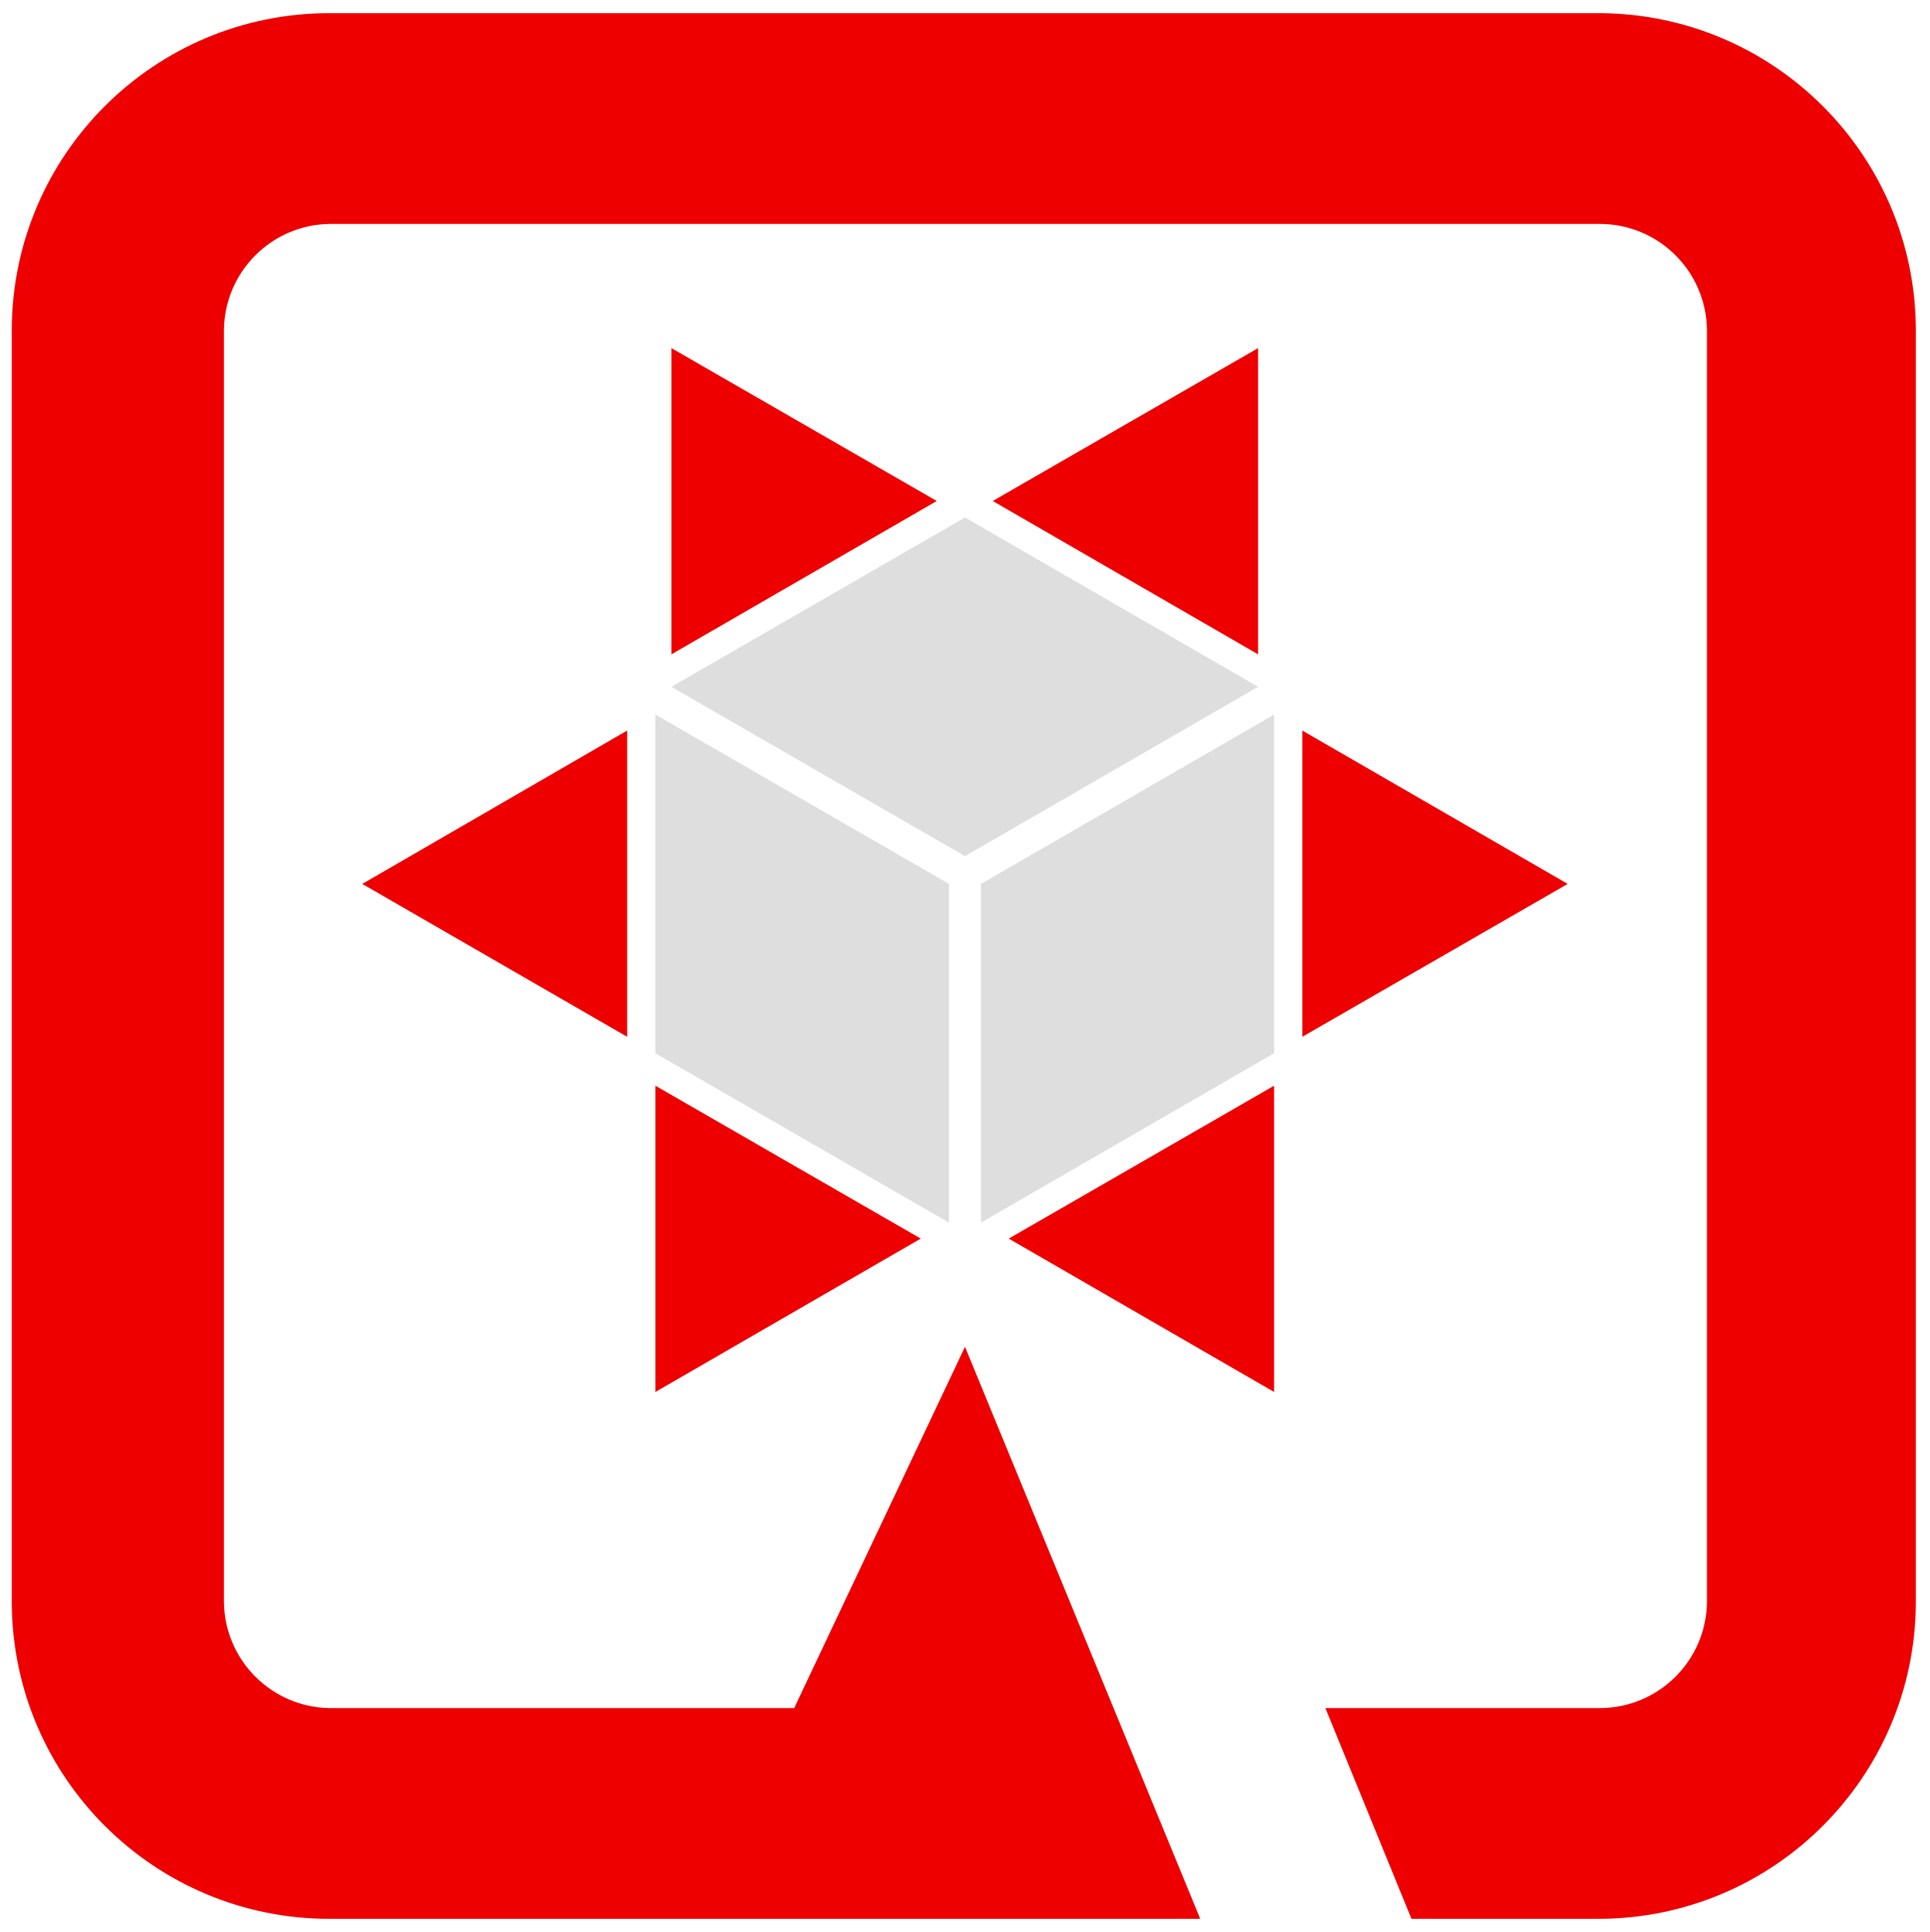
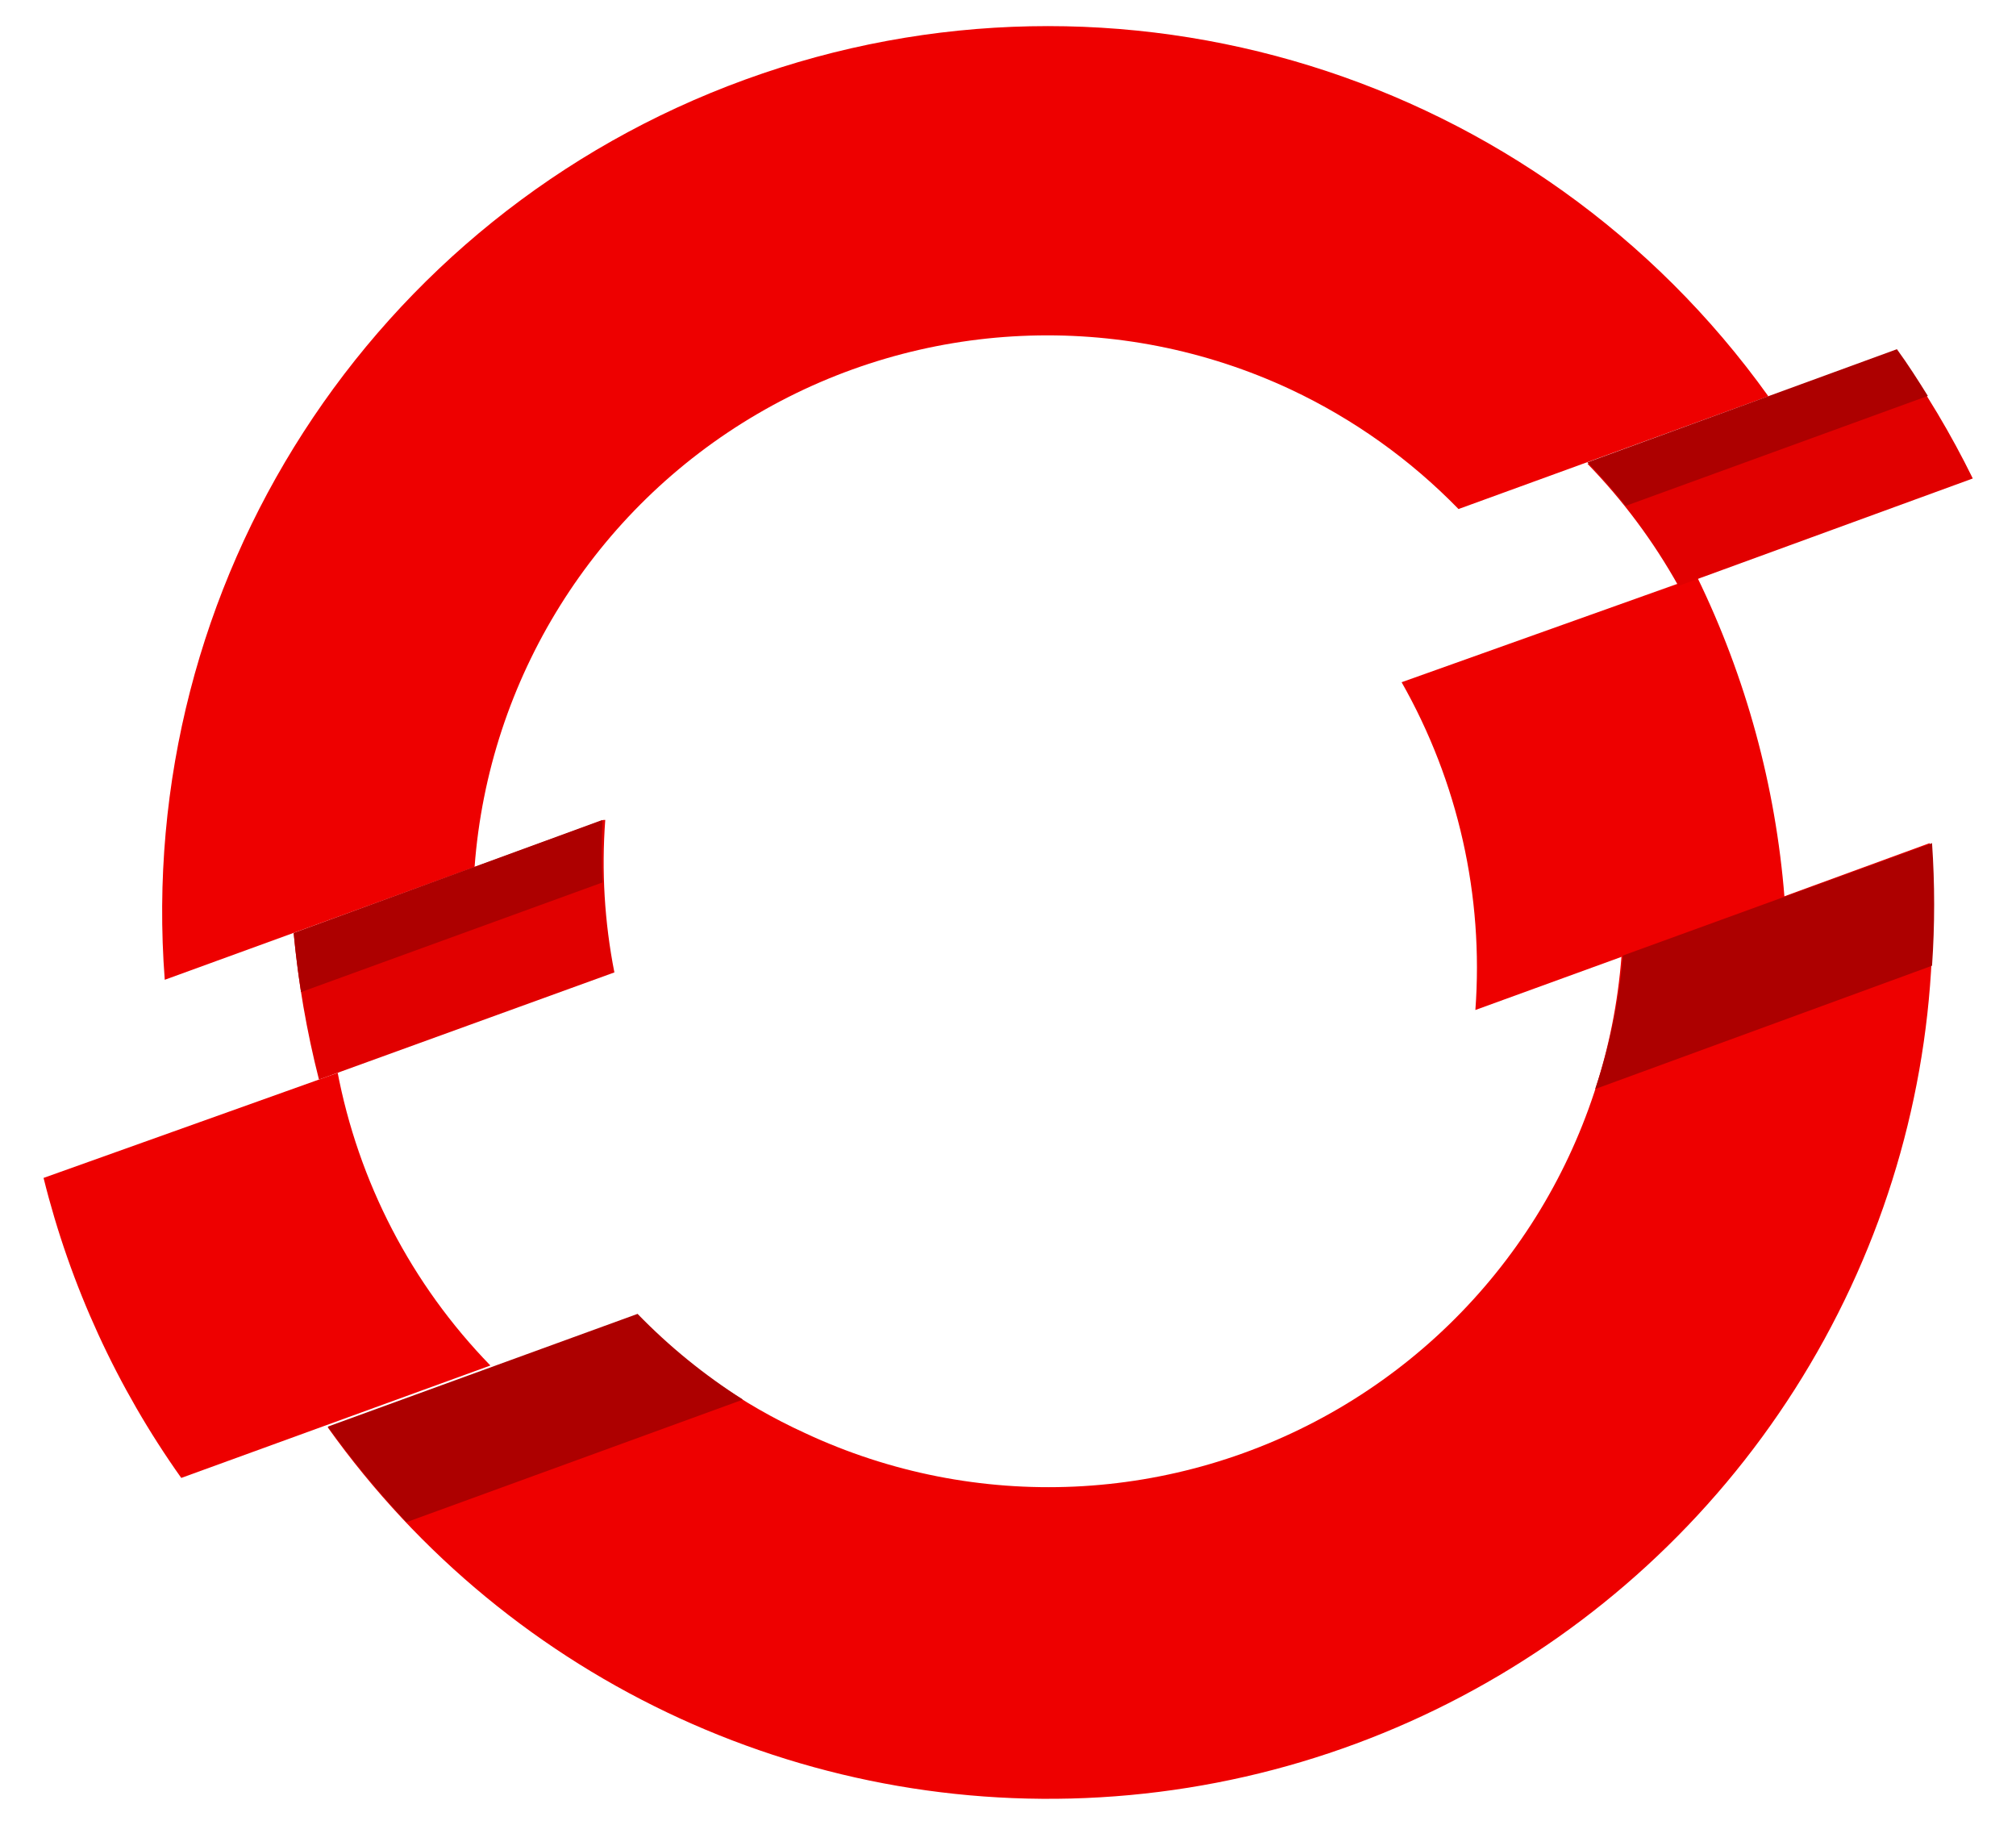
- <svg xmlns="http://www.w3.org/2000/svg" viewBox="0 0 41.01 41.07">
+ <svg xmlns="http://www.w3.org/2000/svg" viewBox="0 0 57.39 51.93">
  <defs>
    <style>
      .cls-1 {
-         fill: #dedede;
+         fill: #e00;
      }

      .cls-2 {
-         fill: #e00;
+         fill: #e10000;
+       }
+ 
+       .cls-3 {
+         fill: #ad0000;
      }
    </style>
  </defs>
  <g id="Menu">
    <g>
-       <polygon class="cls-1" points="20.85 25.99 27.08 22.39 27.08 15.19 20.85 18.79 20.85 25.99" />
-       <polygon class="cls-2" points="21.44 26.33 27.08 29.59 27.08 23.08 21.44 26.33" />
-       <polygon class="cls-2" points="26.74 13.91 26.74 7.4 21.1 10.65 26.74 13.91" />
-       <polygon class="cls-1" points="20.51 11 14.27 14.6 20.51 18.2 26.74 14.6 20.51 11" />
-       <polygon class="cls-2" points="19.91 10.65 14.27 7.4 14.27 13.91 19.91 10.65" />
-       <polygon class="cls-2" points="27.68 15.53 27.68 22.04 33.32 18.79 27.68 15.53" />
-       <polygon class="cls-1" points="20.17 25.99 20.17 18.79 13.93 15.19 13.93 22.39 20.17 25.99" />
-       <polygon class="cls-2" points="13.33 15.53 7.7 18.79 13.33 22.04 13.33 15.53" />
-       <polygon class="cls-2" points="13.93 23.08 13.93 29.59 19.57 26.33 13.93 23.08" />
-       <path class="cls-2" d="M34,.28H7A6.75,6.75,0,0,0,.25,7V34.07A6.75,6.75,0,0,0,7,40.79H25.51l-5-12.16-3.63,7.68H7a2.28,2.28,0,0,1-2.24-2.24V7A2.28,2.28,0,0,1,7,4.76H34A2.28,2.28,0,0,1,36.28,7V34.07A2.28,2.28,0,0,1,34,36.31H28.17L30,40.79h4a6.75,6.75,0,0,0,6.72-6.72V7A6.75,6.75,0,0,0,34,.28" />
+       <path class="cls-1" d="M36.75,11.09a16.42,16.42,0,0,1,4.77,3.4l8.82-3.21A25.22,25.22,0,0,0,4.69,27.89l8.82-3.21A16.35,16.35,0,0,1,36.75,11.09" />
+       <path class="cls-1" d="M9.64,30.53l-8.4,3a25.23,25.23,0,0,0,3.92,8.54l8.8-3.2a16.4,16.4,0,0,1-4.36-8.4" />
+       <path class="cls-1" d="M46.16,27.21A16.36,16.36,0,0,1,22.91,40.79a16,16,0,0,1-4.78-3.36l-8.8,3.2a25.19,25.19,0,0,0,43.36-4A24.94,24.94,0,0,0,54.93,24Z" />
+       <path class="cls-1" d="M48.31,16.42l-8.41,3A16.44,16.44,0,0,1,42,28.75l8.8-3.2a25.43,25.43,0,0,0-2.49-9.13" />
+       <path class="cls-2" d="M17.18,23.34,8.36,26.56a26.94,26.94,0,0,0,.72,4.17l8.41-3.05a16.18,16.18,0,0,1-.26-4.34" />
+       <path class="cls-2" d="M56.16,13.62A25.86,25.86,0,0,0,54,10l-8.81,3.2a16.67,16.67,0,0,1,2.59,3.48Z" />
+       <path class="cls-3" d="M9.33,40.61a26.76,26.76,0,0,0,2.24,2.72l9.58-3.49a16.47,16.47,0,0,1-3-2.44ZM55,24l-8.8,3.2A16.34,16.34,0,0,1,45.41,31L55,27.49A25.41,25.41,0,0,0,55,24" />
+       <path class="cls-3" d="M17.15,25.12a17.57,17.57,0,0,1,0-1.78L8.36,26.56q.08.84.21,1.68Z" />
+       <path class="cls-3" d="M54.88,11.27c-.28-.45-.56-.89-.88-1.33l-8.81,3.22a16.11,16.11,0,0,1,1.09,1.24Z" />
    </g>
  </g>
</svg>
